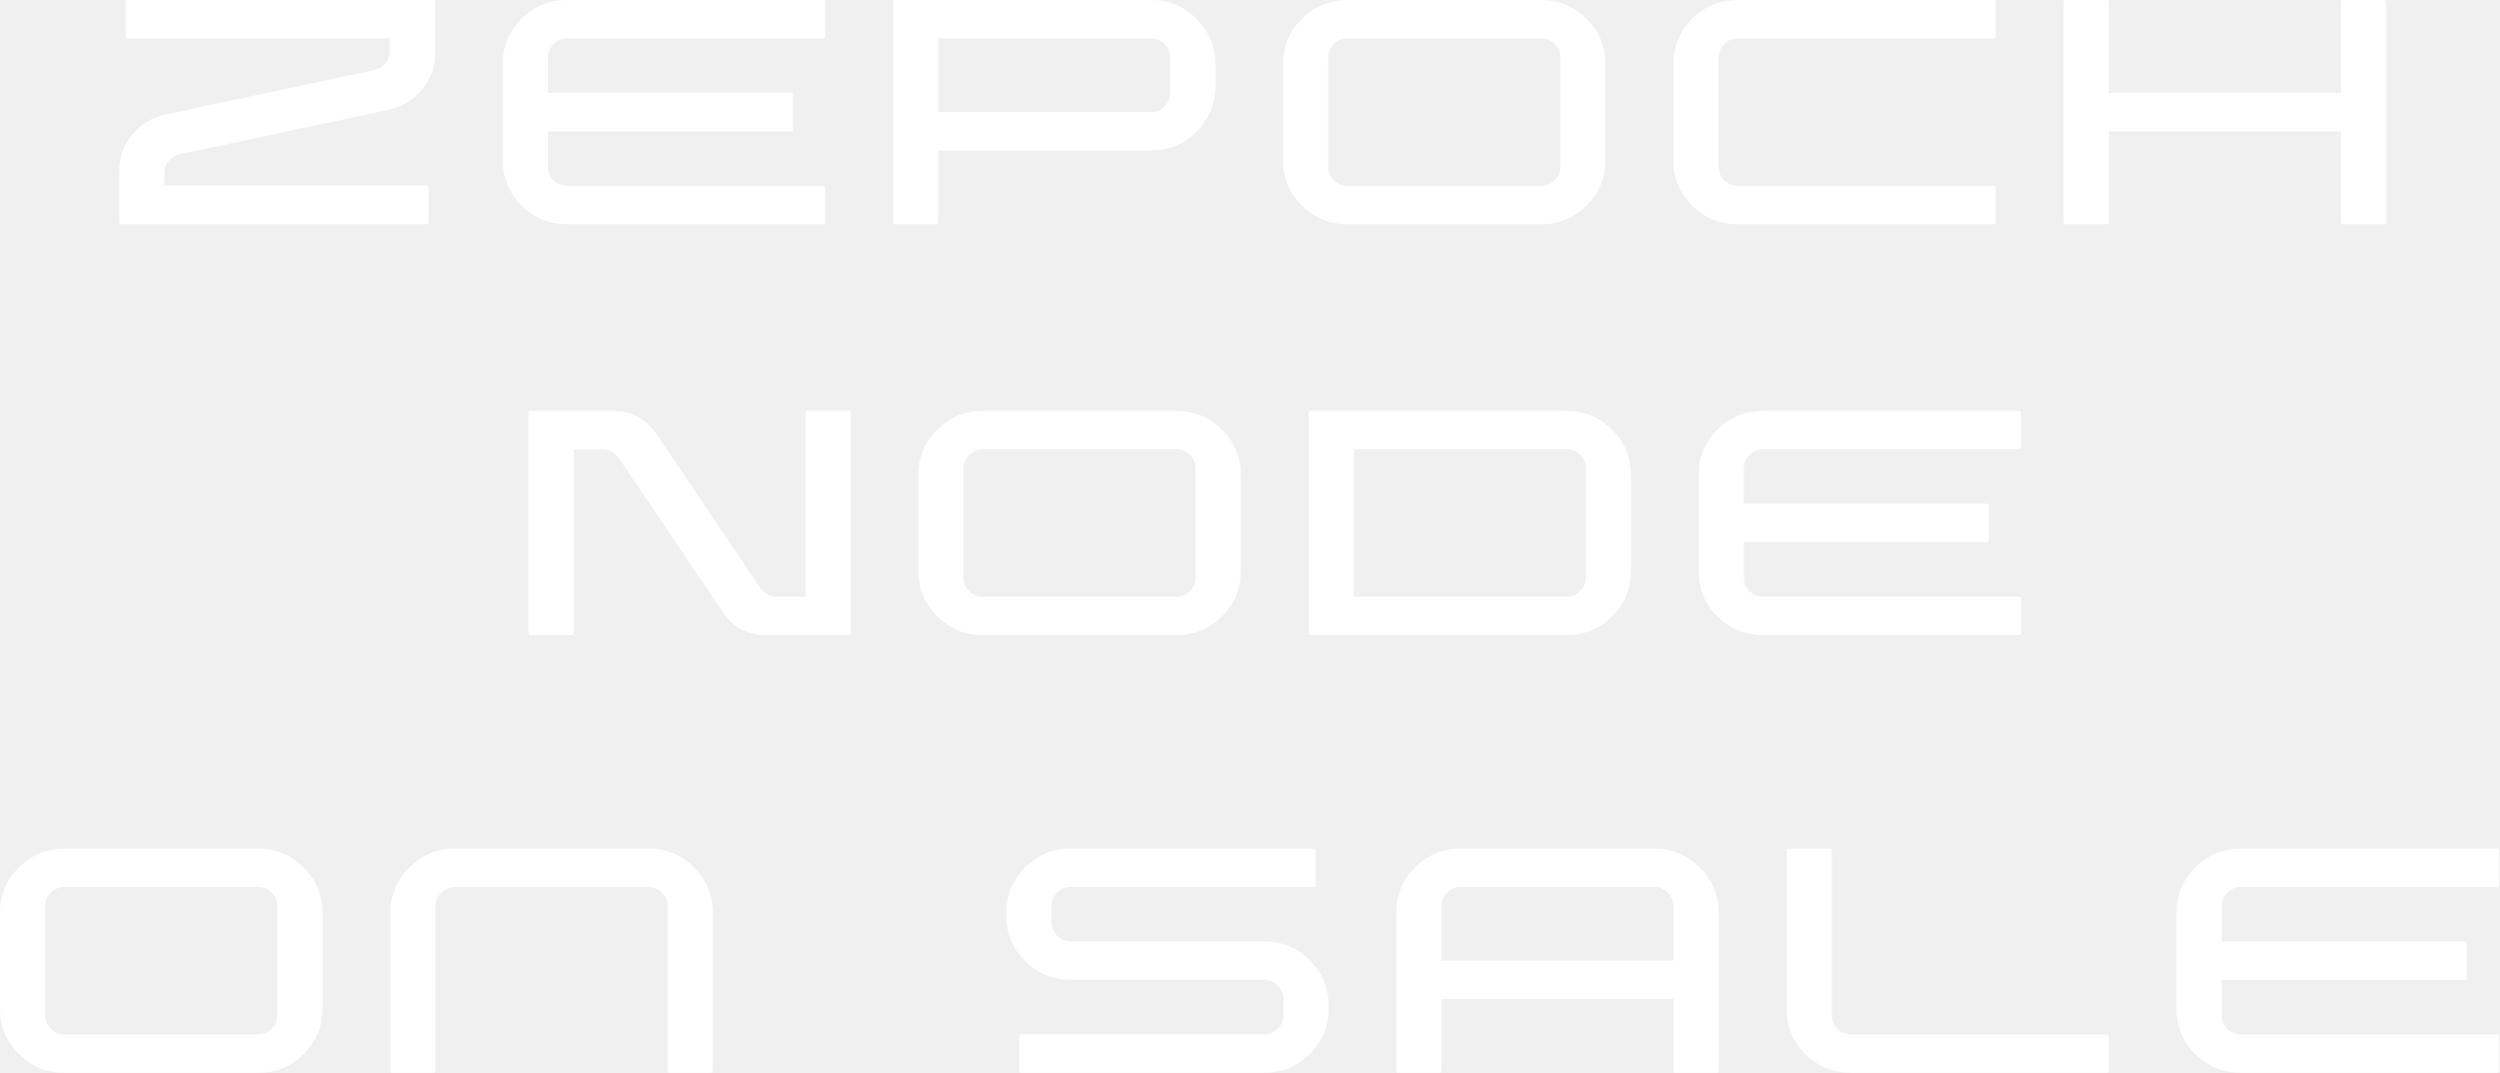
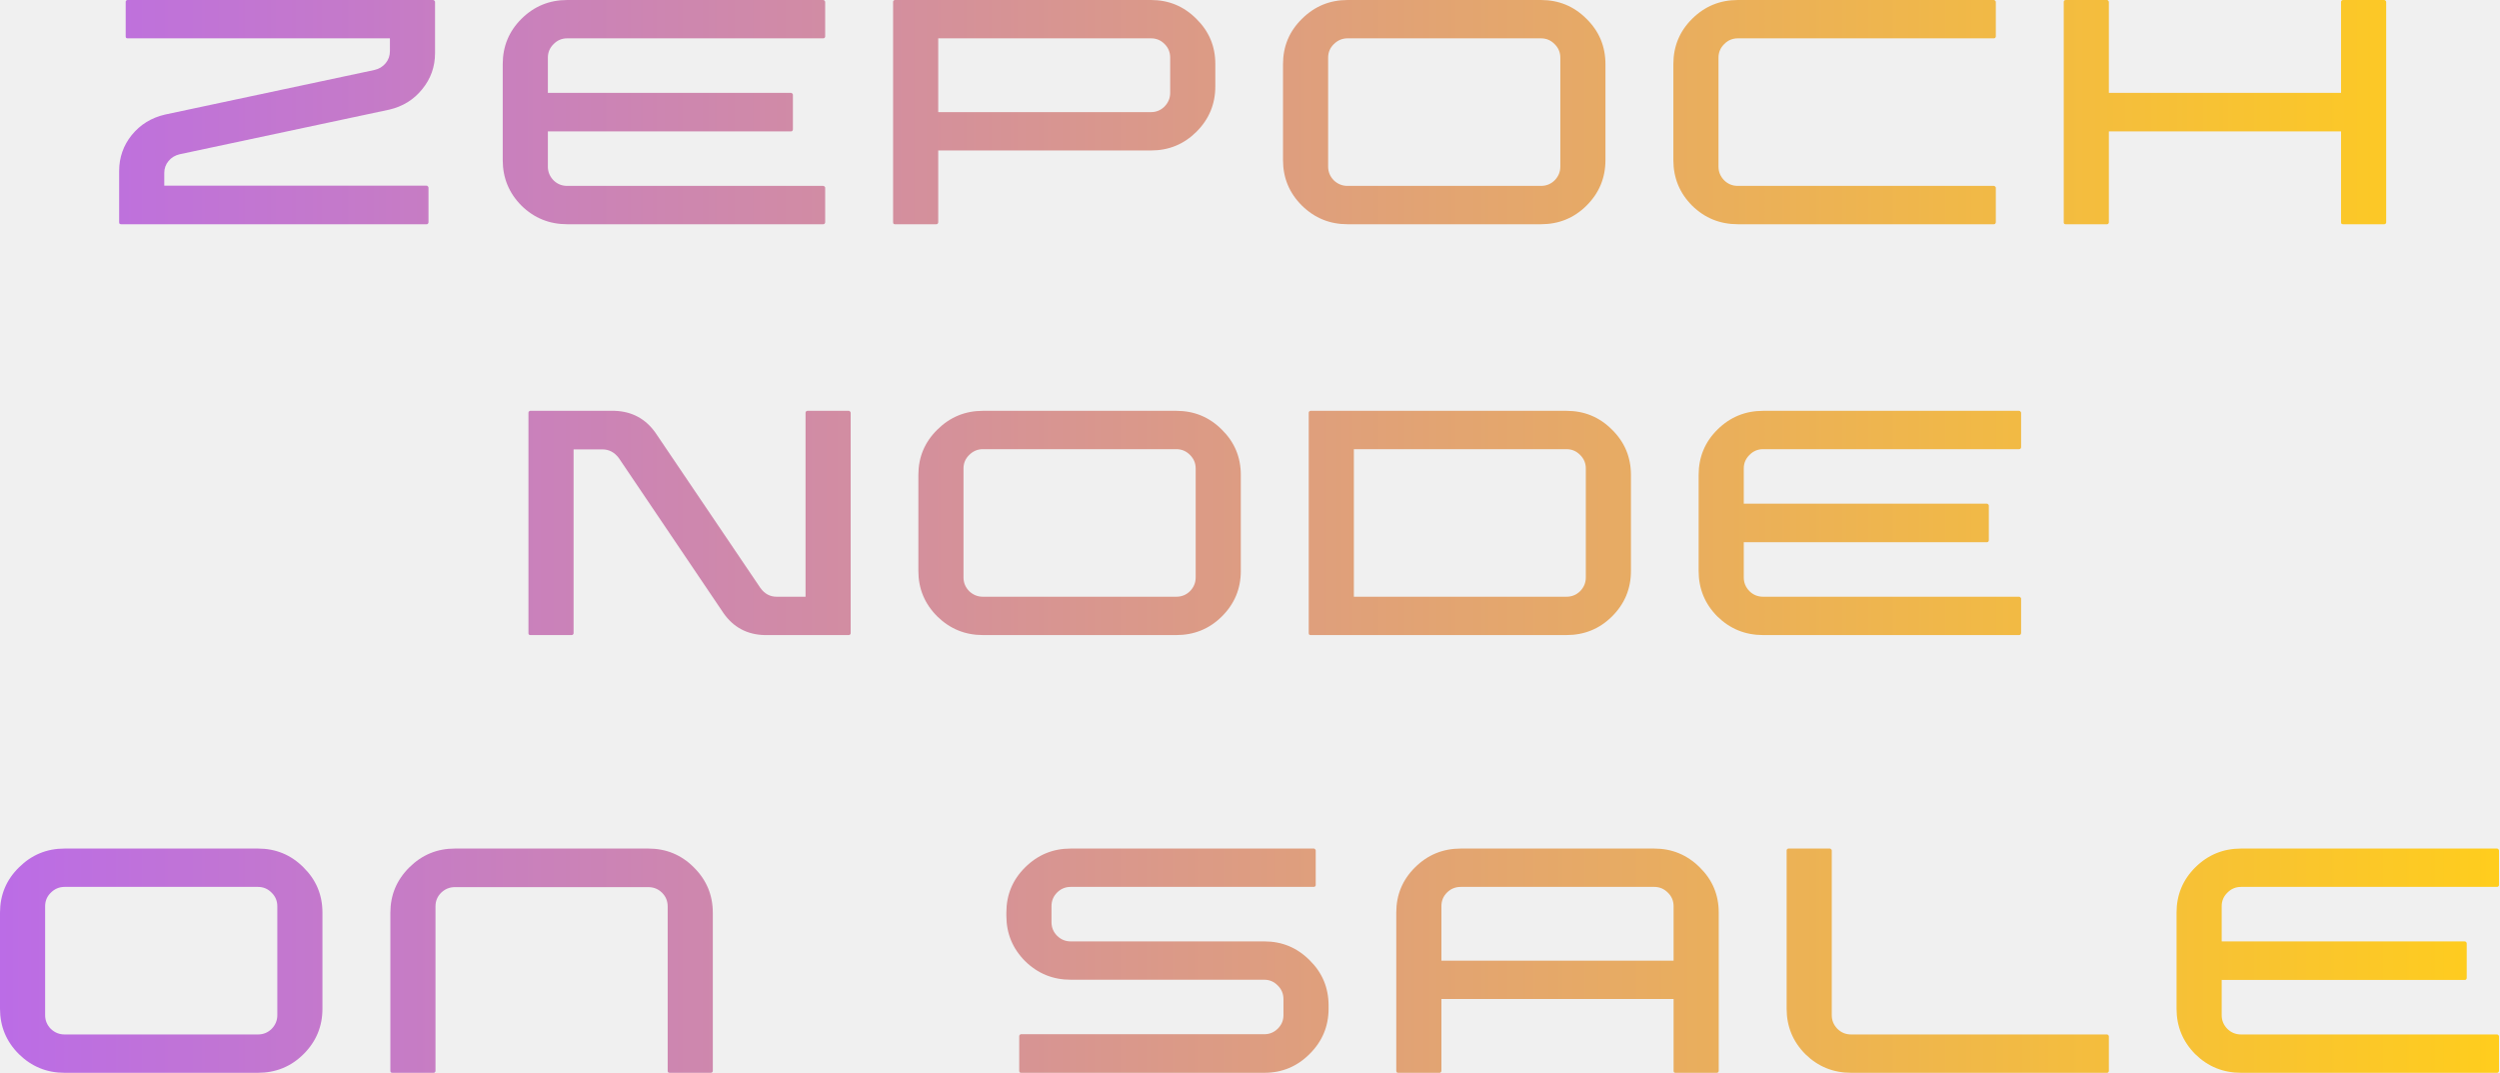
<svg xmlns="http://www.w3.org/2000/svg" width="261" height="112" viewBox="0 0 261 112" fill="none">
-   <path d="M45.436 0.187C45.436 0.14 45.413 0.101 45.366 0.07C45.334 0.023 45.287 0 45.224 0H13.315C13.268 0 13.221 0.023 13.174 0.07C13.142 0.101 13.127 0.14 13.127 0.187V3.816C13.127 3.863 13.142 3.91 13.174 3.957C13.221 3.988 13.268 4.003 13.315 4.003H40.723V5.338C40.723 5.822 40.574 6.243 40.275 6.602C39.977 6.961 39.592 7.195 39.12 7.304L17.227 11.963C15.813 12.291 14.658 13.001 13.763 14.094C12.883 15.186 12.443 16.443 12.443 17.863V23.201C12.443 23.263 12.459 23.318 12.49 23.364C12.537 23.396 12.592 23.411 12.655 23.411H44.564C44.612 23.411 44.651 23.396 44.682 23.364C44.729 23.318 44.753 23.263 44.753 23.201V19.595C44.753 19.533 44.729 19.486 44.682 19.455C44.651 19.408 44.612 19.385 44.564 19.385H17.157V18.05C17.157 17.582 17.306 17.168 17.604 16.809C17.903 16.45 18.288 16.216 18.759 16.107L40.652 11.448C42.066 11.12 43.213 10.41 44.093 9.318C44.989 8.225 45.436 6.969 45.436 5.548V0.187Z" fill="white" />
-   <path d="M57.22 6.017C57.22 5.47 57.416 5.002 57.809 4.612C58.202 4.206 58.681 4.003 59.246 4.003H85.971C86.034 4.003 86.081 3.988 86.112 3.957C86.159 3.91 86.183 3.863 86.183 3.816V0.211C86.183 0.148 86.159 0.101 86.112 0.07C86.081 0.023 86.034 0 85.971 0H59.246C57.377 0 55.782 0.656 54.462 1.967C53.158 3.262 52.506 4.838 52.506 6.696V16.716C52.506 18.573 53.158 20.157 54.462 21.468C55.782 22.764 57.377 23.411 59.246 23.411H85.971C86.034 23.411 86.081 23.396 86.112 23.364C86.159 23.318 86.183 23.263 86.183 23.201V19.595C86.183 19.549 86.159 19.509 86.112 19.478C86.081 19.431 86.034 19.408 85.971 19.408H59.246C58.681 19.408 58.202 19.213 57.809 18.823C57.416 18.417 57.22 17.941 57.22 17.395V13.719H82.601C82.664 13.719 82.711 13.704 82.742 13.672C82.789 13.625 82.813 13.571 82.813 13.508V9.903C82.813 9.841 82.789 9.794 82.742 9.763C82.711 9.716 82.664 9.692 82.601 9.692H57.22V6.017Z" fill="white" />
-   <path d="M93.277 0.187C93.277 0.14 93.292 0.101 93.324 0.07C93.371 0.023 93.418 0 93.465 0H120.213C122.067 0 123.646 0.656 124.95 1.967C126.27 3.262 126.93 4.831 126.93 6.672V9.013C126.93 10.871 126.27 12.455 124.95 13.766C123.646 15.061 122.067 15.709 120.213 15.709H97.99V23.201C97.99 23.263 97.966 23.318 97.919 23.364C97.888 23.396 97.841 23.411 97.778 23.411H93.465C93.418 23.411 93.371 23.396 93.324 23.364C93.292 23.318 93.277 23.263 93.277 23.201V0.187ZM120.213 11.706C120.763 11.706 121.234 11.511 121.627 11.12C122.02 10.715 122.216 10.239 122.216 9.692V6.017C122.216 5.455 122.02 4.979 121.627 4.589C121.234 4.198 120.763 4.003 120.213 4.003H97.99V11.706H120.213Z" fill="white" />
-   <path d="M160.936 0C162.806 0 164.393 0.656 165.697 1.967C167.016 3.262 167.676 4.838 167.676 6.696V16.716C167.676 18.573 167.016 20.157 165.697 21.468C164.393 22.764 162.806 23.411 160.936 23.411H140.74C138.886 23.411 137.299 22.764 135.979 21.468C134.66 20.157 134 18.573 134 16.716V6.696C134 4.838 134.66 3.262 135.979 1.967C137.299 0.656 138.886 0 140.74 0H160.936ZM162.963 6.017C162.963 5.47 162.767 5.002 162.374 4.612C161.981 4.206 161.502 4.003 160.936 4.003H140.74C140.19 4.003 139.711 4.206 139.302 4.612C138.909 5.002 138.713 5.47 138.713 6.017V17.395C138.713 17.941 138.909 18.417 139.302 18.823C139.711 19.213 140.19 19.408 140.74 19.408H160.936C161.502 19.408 161.981 19.213 162.374 18.823C162.767 18.417 162.963 17.941 162.963 17.395V6.017Z" fill="white" />
-   <path d="M181.51 19.408C180.944 19.408 180.465 19.213 180.072 18.823C179.68 18.417 179.483 17.941 179.483 17.395V6.017C179.483 5.47 179.68 5.002 180.072 4.612C180.465 4.206 180.944 4.003 181.51 4.003H208.234C208.297 4.003 208.344 3.988 208.376 3.957C208.423 3.91 208.446 3.863 208.446 3.816V0.211C208.446 0.148 208.423 0.101 208.376 0.07C208.344 0.023 208.297 0 208.234 0H181.51C179.64 0 178.046 0.656 176.726 1.967C175.422 3.262 174.77 4.838 174.77 6.696V16.716C174.77 18.573 175.422 20.157 176.726 21.468C178.046 22.764 179.64 23.411 181.51 23.411H208.234C208.297 23.411 208.344 23.396 208.376 23.364C208.423 23.318 208.446 23.263 208.446 23.201V19.595C208.446 19.549 208.423 19.509 208.376 19.478C208.344 19.431 208.297 19.408 208.234 19.408H181.51Z" fill="white" />
-   <path d="M249.217 0.211C249.217 0.148 249.193 0.101 249.146 0.07C249.115 0.023 249.067 0 249.005 0H244.715C244.653 0 244.598 0.023 244.551 0.07C244.519 0.101 244.503 0.148 244.503 0.211V9.692H220.253V0.211C220.253 0.148 220.23 0.101 220.183 0.07C220.151 0.023 220.112 0 220.065 0H215.752C215.689 0 215.634 0.023 215.587 0.07C215.556 0.101 215.54 0.148 215.54 0.211V23.224C215.54 23.271 215.556 23.318 215.587 23.364C215.634 23.396 215.689 23.411 215.752 23.411H220.065C220.112 23.411 220.151 23.396 220.183 23.364C220.23 23.318 220.253 23.271 220.253 23.224V13.719H244.503V23.224C244.503 23.271 244.519 23.318 244.551 23.364C244.598 23.396 244.653 23.411 244.715 23.411H249.005C249.067 23.411 249.115 23.396 249.146 23.364C249.193 23.318 249.217 23.271 249.217 23.224V0.211Z" fill="white" />
-   <path d="M84.133 43.1C84.133 43.038 84.148 42.991 84.18 42.96C84.227 42.913 84.282 42.89 84.345 42.89H88.657C88.705 42.89 88.744 42.913 88.775 42.96C88.823 42.991 88.846 43.038 88.846 43.1V66.114C88.846 66.16 88.823 66.207 88.775 66.254C88.744 66.285 88.705 66.301 88.657 66.301H79.844C78.037 66.254 76.615 65.497 75.578 64.03L64.62 47.806C64.164 47.213 63.598 46.916 62.923 46.916H59.906V66.114C59.906 66.16 59.883 66.207 59.836 66.254C59.804 66.285 59.757 66.301 59.694 66.301H55.382C55.334 66.301 55.287 66.285 55.24 66.254C55.209 66.207 55.193 66.16 55.193 66.114V43.1C55.193 43.038 55.209 42.991 55.24 42.96C55.287 42.913 55.334 42.89 55.382 42.89H64.195C66.002 42.952 67.424 43.717 68.461 45.184L79.419 61.385C79.859 61.993 80.425 62.298 81.116 62.298H84.133V43.1Z" fill="white" />
-   <path d="M122.853 42.89C124.722 42.89 126.309 43.545 127.613 44.856C128.933 46.152 129.593 47.728 129.593 49.585V59.605C129.593 61.463 128.933 63.047 127.613 64.358C126.309 65.653 124.722 66.301 122.853 66.301H102.656C100.802 66.301 99.215 65.653 97.896 64.358C96.576 63.047 95.916 61.463 95.916 59.605V49.585C95.916 47.728 96.576 46.152 97.896 44.856C99.215 43.545 100.802 42.89 102.656 42.89H122.853ZM124.879 48.906C124.879 48.36 124.683 47.892 124.29 47.502C123.897 47.096 123.418 46.893 122.853 46.893H102.656C102.106 46.893 101.627 47.096 101.219 47.502C100.826 47.892 100.629 48.36 100.629 48.906V60.284C100.629 60.831 100.826 61.307 101.219 61.712C101.627 62.103 102.106 62.298 102.656 62.298H122.853C123.418 62.298 123.897 62.103 124.29 61.712C124.683 61.307 124.879 60.831 124.879 60.284V48.906Z" fill="white" />
-   <path d="M163.599 42.89C165.469 42.89 167.056 43.545 168.36 44.856C169.679 46.152 170.339 47.728 170.339 49.585V59.605C170.339 61.463 169.679 63.047 168.36 64.358C167.056 65.653 165.469 66.301 163.599 66.301H136.875C136.828 66.301 136.78 66.285 136.733 66.254C136.702 66.207 136.686 66.153 136.686 66.09V43.1C136.686 43.038 136.702 42.991 136.733 42.96C136.78 42.913 136.828 42.89 136.875 42.89H163.599ZM165.626 48.906C165.626 48.36 165.43 47.892 165.037 47.502C164.644 47.096 164.165 46.893 163.599 46.893H141.4V62.298H163.599C164.165 62.298 164.644 62.103 165.037 61.712C165.43 61.307 165.626 60.831 165.626 60.284V48.906Z" fill="white" />
-   <path d="M182.123 48.906C182.123 48.36 182.319 47.892 182.712 47.502C183.105 47.096 183.584 46.893 184.149 46.893H210.874C210.937 46.893 210.984 46.877 211.015 46.846C211.062 46.799 211.086 46.752 211.086 46.706V43.1C211.086 43.038 211.062 42.991 211.015 42.96C210.984 42.913 210.937 42.89 210.874 42.89H184.149C182.28 42.89 180.685 43.545 179.365 44.856C178.061 46.152 177.409 47.728 177.409 49.585V59.605C177.409 61.463 178.061 63.047 179.365 64.358C180.685 65.653 182.28 66.301 184.149 66.301H210.874C210.937 66.301 210.984 66.285 211.015 66.254C211.062 66.207 211.086 66.153 211.086 66.09V62.485C211.086 62.438 211.062 62.399 211.015 62.368C210.984 62.321 210.937 62.298 210.874 62.298H184.149C183.584 62.298 183.105 62.103 182.712 61.712C182.319 61.307 182.123 60.831 182.123 60.284V56.609H207.504C207.567 56.609 207.614 56.593 207.645 56.562C207.692 56.515 207.716 56.46 207.716 56.398V52.793C207.716 52.73 207.692 52.683 207.645 52.652C207.614 52.605 207.567 52.582 207.504 52.582H182.123V48.906Z" fill="white" />
-   <path d="M26.937 88.589C28.806 88.589 30.393 89.244 31.697 90.555C33.017 91.851 33.677 93.427 33.677 95.284V105.304C33.677 107.162 33.017 108.746 31.697 110.057C30.393 111.352 28.806 112 26.937 112H6.74C4.886 112 3.299 111.352 1.98 110.057C0.66 108.746 0 107.162 0 105.304V95.284C0 93.427 0.66 91.851 1.98 90.555C3.299 89.244 4.886 88.589 6.74 88.589H26.937ZM28.963 94.605C28.963 94.059 28.767 93.591 28.374 93.201C27.981 92.795 27.502 92.592 26.937 92.592H6.74C6.19 92.592 5.711 92.795 5.302 93.201C4.91 93.591 4.713 94.059 4.713 94.605V105.983C4.713 106.53 4.91 107.006 5.302 107.411C5.711 107.802 6.19 107.997 6.74 107.997H26.937C27.502 107.997 27.981 107.802 28.374 107.411C28.767 107.006 28.963 106.53 28.963 105.983V94.605Z" fill="white" />
-   <path d="M40.77 111.813C40.77 111.86 40.786 111.906 40.817 111.953C40.864 111.984 40.919 112 40.982 112H45.295C45.342 112 45.381 111.984 45.413 111.953C45.46 111.906 45.483 111.86 45.483 111.813V94.629C45.483 94.067 45.68 93.591 46.073 93.201C46.481 92.811 46.96 92.615 47.51 92.615H67.707C68.272 92.615 68.752 92.811 69.144 93.201C69.537 93.591 69.734 94.067 69.734 94.629V111.813C69.734 111.86 69.749 111.906 69.781 111.953C69.828 111.984 69.883 112 69.946 112H74.235C74.298 112 74.345 111.984 74.376 111.953C74.423 111.906 74.447 111.86 74.447 111.813V95.284C74.447 93.443 73.787 91.866 72.467 90.555C71.163 89.244 69.576 88.589 67.707 88.589H47.51C45.656 88.589 44.069 89.244 42.75 90.555C41.43 91.866 40.77 93.443 40.77 95.284V111.813Z" fill="white" />
-   <path d="M109.82 94.605C109.82 94.043 110.017 93.567 110.409 93.177C110.802 92.787 111.274 92.592 111.823 92.592H137.228C137.275 92.592 137.315 92.576 137.346 92.545C137.393 92.498 137.417 92.451 137.417 92.405V88.776C137.417 88.729 137.393 88.69 137.346 88.659C137.315 88.612 137.275 88.589 137.228 88.589H111.823C109.97 88.589 108.383 89.244 107.063 90.555C105.759 91.851 105.107 93.419 105.107 95.261V95.612C105.107 97.454 105.759 99.03 107.063 100.341C108.383 101.637 109.97 102.284 111.823 102.284H132.044C132.593 102.284 133.065 102.487 133.458 102.893C133.85 103.283 134.047 103.751 134.047 104.298V105.983C134.047 106.53 133.85 106.998 133.458 107.388C133.065 107.778 132.593 107.973 132.044 107.973H106.639C106.592 107.973 106.545 107.997 106.497 108.043C106.466 108.075 106.45 108.122 106.45 108.184V111.789C106.45 111.852 106.466 111.906 106.497 111.953C106.545 111.984 106.592 112 106.639 112H132.044C133.898 112 135.476 111.344 136.78 110.033C138.1 108.722 138.76 107.146 138.76 105.304V104.977C138.76 103.119 138.1 101.543 136.78 100.247C135.476 98.936 133.898 98.281 132.044 98.281H111.823C111.274 98.281 110.802 98.086 110.409 97.696C110.017 97.305 109.82 96.829 109.82 96.268V94.605Z" fill="white" />
-   <path d="M145.83 95.261C145.83 93.419 146.482 91.851 147.786 90.555C149.106 89.244 150.7 88.589 152.57 88.589H172.767C174.621 88.589 176.207 89.244 177.527 90.555C178.847 91.851 179.507 93.419 179.507 95.261V111.789C179.507 111.852 179.483 111.906 179.436 111.953C179.405 111.984 179.357 112 179.295 112H174.982C174.935 112 174.888 111.984 174.841 111.953C174.809 111.906 174.793 111.852 174.793 111.789V104.298H150.543V111.789C150.543 111.852 150.52 111.906 150.473 111.953C150.441 111.984 150.402 112 150.355 112H146.042C145.979 112 145.924 111.984 145.877 111.953C145.846 111.906 145.83 111.852 145.83 111.789V95.261ZM174.793 100.294V94.605C174.793 94.043 174.589 93.567 174.181 93.177C173.788 92.787 173.317 92.592 172.767 92.592H152.57C152.005 92.592 151.525 92.787 151.133 93.177C150.74 93.567 150.543 94.043 150.543 94.605V100.294H174.793Z" fill="white" />
-   <path d="M220.253 108.184C220.253 108.137 220.23 108.098 220.183 108.067C220.151 108.02 220.112 107.997 220.065 107.997H193.34C192.775 107.997 192.296 107.802 191.903 107.411C191.51 107.006 191.314 106.53 191.314 105.983V88.799C191.314 88.737 191.29 88.69 191.243 88.659C191.211 88.612 191.164 88.589 191.101 88.589H186.789C186.742 88.589 186.695 88.612 186.647 88.659C186.616 88.69 186.6 88.737 186.6 88.799V105.304C186.6 107.162 187.252 108.746 188.556 110.057C189.876 111.352 191.471 112 193.34 112H220.065C220.112 112 220.151 111.984 220.183 111.953C220.23 111.906 220.253 111.86 220.253 111.813V108.184Z" fill="white" />
-   <path d="M232.037 94.605C232.037 94.059 232.233 93.591 232.626 93.201C233.019 92.795 233.498 92.592 234.063 92.592H260.788C260.851 92.592 260.898 92.576 260.929 92.545C260.976 92.498 261 92.451 261 92.405V88.799C261 88.737 260.976 88.69 260.929 88.659C260.898 88.612 260.851 88.589 260.788 88.589H234.063C232.194 88.589 230.599 89.244 229.279 90.555C227.975 91.851 227.323 93.427 227.323 95.284V105.304C227.323 107.162 227.975 108.746 229.279 110.057C230.599 111.352 232.194 112 234.063 112H260.788C260.851 112 260.898 111.984 260.929 111.953C260.976 111.906 261 111.852 261 111.789V108.184C261 108.137 260.976 108.098 260.929 108.067C260.898 108.02 260.851 107.997 260.788 107.997H234.063C233.498 107.997 233.019 107.802 232.626 107.411C232.233 107.006 232.037 106.53 232.037 105.983V102.308H257.418C257.481 102.308 257.528 102.292 257.559 102.261C257.606 102.214 257.63 102.159 257.63 102.097V98.492C257.63 98.429 257.606 98.382 257.559 98.351C257.528 98.304 257.481 98.281 257.418 98.281H232.037V94.605Z" fill="white" />
+   <path d="M45.436 0.187C45.436 0.14 45.413 0.101 45.366 0.07C45.334 0.023 45.287 0 45.224 0H13.315C13.268 0 13.221 0.023 13.174 0.07C13.142 0.101 13.127 0.14 13.127 0.187V3.816C13.127 3.863 13.142 3.91 13.174 3.957C13.221 3.988 13.268 4.003 13.315 4.003H40.723V5.338C40.723 5.822 40.574 6.243 40.275 6.602C39.977 6.961 39.592 7.195 39.12 7.304L17.227 11.963C15.813 12.291 14.658 13.001 13.763 14.094C12.883 15.186 12.443 16.443 12.443 17.863V23.201C12.443 23.263 12.459 23.318 12.49 23.364C12.537 23.396 12.592 23.411 12.655 23.411H44.564C44.612 23.411 44.651 23.396 44.682 23.364C44.729 23.318 44.753 23.263 44.753 23.201V19.595C44.753 19.533 44.729 19.486 44.682 19.455C44.651 19.408 44.612 19.385 44.564 19.385H17.157V18.05C17.157 17.582 17.306 17.168 17.604 16.809C17.903 16.45 18.288 16.216 18.759 16.107L40.652 11.448C42.066 11.12 43.213 10.41 44.093 9.318C44.989 8.225 45.436 6.969 45.436 5.548V0.187Z" fill="url(#paint0_linear_227_1312)" />
+   <path d="M57.22 6.017C57.22 5.47 57.416 5.002 57.809 4.612C58.202 4.206 58.681 4.003 59.246 4.003H85.971C86.034 4.003 86.081 3.988 86.112 3.957C86.159 3.91 86.183 3.863 86.183 3.816V0.211C86.183 0.148 86.159 0.101 86.112 0.07C86.081 0.023 86.034 0 85.971 0H59.246C57.377 0 55.782 0.656 54.462 1.967C53.158 3.262 52.506 4.838 52.506 6.696V16.716C52.506 18.573 53.158 20.157 54.462 21.468C55.782 22.764 57.377 23.411 59.246 23.411H85.971C86.034 23.411 86.081 23.396 86.112 23.364C86.159 23.318 86.183 23.263 86.183 23.201V19.595C86.183 19.549 86.159 19.509 86.112 19.478C86.081 19.431 86.034 19.408 85.971 19.408H59.246C58.681 19.408 58.202 19.213 57.809 18.823C57.416 18.417 57.22 17.941 57.22 17.395V13.719H82.601C82.664 13.719 82.711 13.704 82.742 13.672C82.789 13.625 82.813 13.571 82.813 13.508V9.903C82.813 9.841 82.789 9.794 82.742 9.763C82.711 9.716 82.664 9.692 82.601 9.692H57.22V6.017Z" fill="url(#paint1_linear_227_1312)" />
+   <path d="M93.277 0.187C93.277 0.14 93.292 0.101 93.324 0.07C93.371 0.023 93.418 0 93.465 0H120.213C122.067 0 123.646 0.656 124.95 1.967C126.27 3.262 126.93 4.831 126.93 6.672V9.013C126.93 10.871 126.27 12.455 124.95 13.766C123.646 15.061 122.067 15.709 120.213 15.709H97.99V23.201C97.99 23.263 97.966 23.318 97.919 23.364C97.888 23.396 97.841 23.411 97.778 23.411H93.465C93.418 23.411 93.371 23.396 93.324 23.364C93.292 23.318 93.277 23.263 93.277 23.201V0.187ZM120.213 11.706C120.763 11.706 121.234 11.511 121.627 11.12C122.02 10.715 122.216 10.239 122.216 9.692V6.017C122.216 5.455 122.02 4.979 121.627 4.589C121.234 4.198 120.763 4.003 120.213 4.003H97.99V11.706H120.213Z" fill="url(#paint2_linear_227_1312)" />
+   <path d="M160.936 0C162.806 0 164.393 0.656 165.697 1.967C167.016 3.262 167.676 4.838 167.676 6.696V16.716C167.676 18.573 167.016 20.157 165.697 21.468C164.393 22.764 162.806 23.411 160.936 23.411H140.74C138.886 23.411 137.299 22.764 135.979 21.468C134.659 20.157 134 18.573 134 16.716V6.696C134 4.838 134.659 3.262 135.979 1.967C137.299 0.656 138.886 0 140.74 0H160.936ZM162.963 6.017C162.963 5.47 162.767 5.002 162.374 4.612C161.981 4.206 161.502 4.003 160.936 4.003H140.74C140.19 4.003 139.711 4.206 139.302 4.612C138.909 5.002 138.713 5.47 138.713 6.017V17.395C138.713 17.941 138.909 18.417 139.302 18.823C139.711 19.213 140.19 19.408 140.74 19.408H160.936C161.502 19.408 161.981 19.213 162.374 18.823C162.767 18.417 162.963 17.941 162.963 17.395V6.017Z" fill="url(#paint3_linear_227_1312)" />
+   <path d="M181.51 19.408C180.944 19.408 180.465 19.213 180.072 18.823C179.68 18.417 179.483 17.941 179.483 17.395V6.017C179.483 5.47 179.68 5.002 180.072 4.612C180.465 4.206 180.944 4.003 181.51 4.003H208.234C208.297 4.003 208.344 3.988 208.376 3.957C208.423 3.91 208.446 3.863 208.446 3.816V0.211C208.446 0.148 208.423 0.101 208.376 0.07C208.344 0.023 208.297 0 208.234 0H181.51C179.64 0 178.046 0.656 176.726 1.967C175.422 3.262 174.77 4.838 174.77 6.696V16.716C174.77 18.573 175.422 20.157 176.726 21.468C178.046 22.764 179.64 23.411 181.51 23.411H208.234C208.297 23.411 208.344 23.396 208.376 23.364C208.423 23.318 208.446 23.263 208.446 23.201V19.595C208.446 19.549 208.423 19.509 208.376 19.478C208.344 19.431 208.297 19.408 208.234 19.408H181.51Z" fill="url(#paint4_linear_227_1312)" />
+   <path d="M249.217 0.211C249.217 0.148 249.193 0.101 249.146 0.07C249.115 0.023 249.067 0 249.005 0H244.715C244.653 0 244.598 0.023 244.551 0.07C244.519 0.101 244.503 0.148 244.503 0.211V9.692H220.253V0.211C220.253 0.148 220.23 0.101 220.183 0.07C220.151 0.023 220.112 0 220.065 0H215.752C215.689 0 215.634 0.023 215.587 0.07C215.556 0.101 215.54 0.148 215.54 0.211V23.224C215.54 23.271 215.556 23.318 215.587 23.364C215.634 23.396 215.689 23.411 215.752 23.411H220.065C220.112 23.411 220.151 23.396 220.183 23.364C220.23 23.318 220.253 23.271 220.253 23.224V13.719H244.503V23.224C244.503 23.271 244.519 23.318 244.551 23.364C244.598 23.396 244.653 23.411 244.715 23.411H249.005C249.067 23.411 249.115 23.396 249.146 23.364C249.193 23.318 249.217 23.271 249.217 23.224V0.211Z" fill="url(#paint5_linear_227_1312)" />
+   <path d="M84.133 43.1C84.133 43.038 84.148 42.991 84.18 42.96C84.227 42.913 84.282 42.89 84.345 42.89H88.657C88.705 42.89 88.744 42.913 88.775 42.96C88.823 42.991 88.846 43.038 88.846 43.1V66.114C88.846 66.16 88.823 66.207 88.775 66.254C88.744 66.285 88.705 66.301 88.657 66.301H79.844C78.037 66.254 76.615 65.497 75.578 64.03L64.62 47.806C64.164 47.213 63.598 46.916 62.923 46.916H59.906V66.114C59.906 66.16 59.883 66.207 59.836 66.254C59.804 66.285 59.757 66.301 59.694 66.301H55.382C55.334 66.301 55.287 66.285 55.24 66.254C55.209 66.207 55.193 66.16 55.193 66.114V43.1C55.193 43.038 55.209 42.991 55.24 42.96C55.287 42.913 55.334 42.89 55.382 42.89H64.195C66.002 42.952 67.424 43.717 68.461 45.184L79.419 61.385C79.859 61.993 80.425 62.298 81.116 62.298H84.133V43.1Z" fill="url(#paint6_linear_227_1312)" />
+   <path d="M122.853 42.89C124.722 42.89 126.309 43.545 127.613 44.856C128.933 46.152 129.593 47.728 129.593 49.585V59.605C129.593 61.463 128.933 63.047 127.613 64.358C126.309 65.653 124.722 66.301 122.853 66.301H102.656C100.802 66.301 99.215 65.653 97.896 64.358C96.576 63.047 95.916 61.463 95.916 59.605V49.585C95.916 47.728 96.576 46.152 97.896 44.856C99.215 43.545 100.802 42.89 102.656 42.89H122.853ZM124.879 48.906C124.879 48.36 124.683 47.892 124.29 47.502C123.897 47.096 123.418 46.893 122.853 46.893H102.656C102.106 46.893 101.627 47.096 101.219 47.502C100.826 47.892 100.629 48.36 100.629 48.906V60.284C100.629 60.831 100.826 61.307 101.219 61.712C101.627 62.103 102.106 62.298 102.656 62.298H122.853C123.418 62.298 123.897 62.103 124.29 61.712C124.683 61.307 124.879 60.831 124.879 60.284V48.906Z" fill="url(#paint7_linear_227_1312)" />
+   <path d="M163.599 42.89C165.469 42.89 167.056 43.545 168.36 44.856C169.679 46.152 170.339 47.728 170.339 49.585V59.605C170.339 61.463 169.679 63.047 168.36 64.358C167.056 65.653 165.469 66.301 163.599 66.301H136.875C136.828 66.301 136.78 66.285 136.733 66.254C136.702 66.207 136.686 66.153 136.686 66.09V43.1C136.686 43.038 136.702 42.991 136.733 42.96C136.78 42.913 136.828 42.89 136.875 42.89H163.599ZM165.626 48.906C165.626 48.36 165.43 47.892 165.037 47.502C164.644 47.096 164.165 46.893 163.599 46.893H141.4V62.298H163.599C164.165 62.298 164.644 62.103 165.037 61.712C165.43 61.307 165.626 60.831 165.626 60.284V48.906Z" fill="url(#paint8_linear_227_1312)" />
+   <path d="M182.123 48.906C182.123 48.36 182.319 47.892 182.712 47.502C183.105 47.096 183.584 46.893 184.149 46.893H210.874C210.937 46.893 210.984 46.877 211.015 46.846C211.062 46.799 211.086 46.752 211.086 46.706V43.1C211.086 43.038 211.062 42.991 211.015 42.96C210.984 42.913 210.937 42.89 210.874 42.89H184.149C182.28 42.89 180.685 43.545 179.365 44.856C178.061 46.152 177.409 47.728 177.409 49.585V59.605C177.409 61.463 178.061 63.047 179.365 64.358C180.685 65.653 182.28 66.301 184.149 66.301H210.874C210.937 66.301 210.984 66.285 211.015 66.254C211.062 66.207 211.086 66.153 211.086 66.09V62.485C211.086 62.438 211.062 62.399 211.015 62.368C210.984 62.321 210.937 62.298 210.874 62.298H184.149C183.584 62.298 183.105 62.103 182.712 61.712C182.319 61.307 182.123 60.831 182.123 60.284V56.609H207.504C207.567 56.609 207.614 56.593 207.645 56.562C207.692 56.515 207.716 56.46 207.716 56.398V52.793C207.716 52.73 207.692 52.683 207.645 52.652C207.614 52.605 207.567 52.582 207.504 52.582H182.123V48.906Z" fill="url(#paint9_linear_227_1312)" />
+   <path d="M26.937 88.589C28.806 88.589 30.393 89.244 31.697 90.555C33.017 91.851 33.677 93.427 33.677 95.284V105.304C33.677 107.162 33.017 108.746 31.697 110.057C30.393 111.352 28.806 112 26.937 112H6.74C4.886 112 3.299 111.352 1.98 110.057C0.66 108.746 0 107.162 0 105.304V95.284C0 93.427 0.66 91.851 1.98 90.555C3.299 89.244 4.886 88.589 6.74 88.589H26.937ZM28.963 94.605C28.963 94.059 28.767 93.591 28.374 93.201C27.981 92.795 27.502 92.592 26.937 92.592H6.74C6.19 92.592 5.711 92.795 5.302 93.201C4.91 93.591 4.713 94.059 4.713 94.605V105.983C4.713 106.53 4.91 107.006 5.302 107.411C5.711 107.802 6.19 107.997 6.74 107.997H26.937C27.502 107.997 27.981 107.802 28.374 107.411C28.767 107.006 28.963 106.53 28.963 105.983V94.605Z" fill="url(#paint10_linear_227_1312)" />
+   <path d="M40.77 111.813C40.77 111.86 40.786 111.906 40.817 111.953C40.864 111.984 40.919 112 40.982 112H45.295C45.342 112 45.381 111.984 45.413 111.953C45.46 111.906 45.483 111.86 45.483 111.813V94.629C45.483 94.067 45.68 93.591 46.073 93.201C46.481 92.811 46.96 92.615 47.51 92.615H67.707C68.272 92.615 68.752 92.811 69.144 93.201C69.537 93.591 69.734 94.067 69.734 94.629V111.813C69.734 111.86 69.749 111.906 69.781 111.953C69.828 111.984 69.883 112 69.946 112H74.235C74.298 112 74.345 111.984 74.376 111.953C74.423 111.906 74.447 111.86 74.447 111.813V95.284C74.447 93.443 73.787 91.866 72.467 90.555C71.163 89.244 69.576 88.589 67.707 88.589H47.51C45.656 88.589 44.069 89.244 42.75 90.555C41.43 91.866 40.77 93.443 40.77 95.284V111.813Z" fill="url(#paint11_linear_227_1312)" />
+   <path d="M109.82 94.605C109.82 94.043 110.017 93.567 110.409 93.177C110.802 92.787 111.274 92.592 111.823 92.592H137.228C137.275 92.592 137.315 92.576 137.346 92.545C137.393 92.498 137.417 92.451 137.417 92.405V88.776C137.417 88.729 137.393 88.69 137.346 88.659C137.315 88.612 137.275 88.589 137.228 88.589H111.823C109.97 88.589 108.383 89.244 107.063 90.555C105.759 91.851 105.107 93.419 105.107 95.261V95.612C105.107 97.454 105.759 99.03 107.063 100.341C108.383 101.637 109.97 102.284 111.823 102.284H132.044C132.593 102.284 133.065 102.487 133.458 102.893C133.85 103.283 134.047 103.751 134.047 104.298V105.983C134.047 106.53 133.85 106.998 133.458 107.388C133.065 107.778 132.593 107.973 132.044 107.973H106.639C106.592 107.973 106.545 107.997 106.497 108.043C106.466 108.075 106.45 108.122 106.45 108.184V111.789C106.45 111.852 106.466 111.906 106.497 111.953C106.545 111.984 106.592 112 106.639 112H132.044C133.898 112 135.476 111.344 136.78 110.033C138.1 108.722 138.76 107.146 138.76 105.304V104.977C138.76 103.119 138.1 101.543 136.78 100.247C135.476 98.936 133.898 98.281 132.044 98.281H111.823C111.274 98.281 110.802 98.086 110.409 97.696C110.017 97.305 109.82 96.829 109.82 96.268V94.605Z" fill="url(#paint12_linear_227_1312)" />
+   <path d="M145.83 95.261C145.83 93.419 146.482 91.851 147.786 90.555C149.106 89.244 150.7 88.589 152.57 88.589H172.767C174.621 88.589 176.207 89.244 177.527 90.555C178.847 91.851 179.507 93.419 179.507 95.261V111.789C179.507 111.852 179.483 111.906 179.436 111.953C179.405 111.984 179.357 112 179.295 112H174.982C174.935 112 174.888 111.984 174.841 111.953C174.809 111.906 174.793 111.852 174.793 111.789V104.298H150.543V111.789C150.543 111.852 150.52 111.906 150.473 111.953C150.441 111.984 150.402 112 150.355 112H146.042C145.979 112 145.924 111.984 145.877 111.953C145.846 111.906 145.83 111.852 145.83 111.789V95.261ZM174.793 100.294V94.605C174.793 94.043 174.589 93.567 174.181 93.177C173.788 92.787 173.317 92.592 172.767 92.592H152.57C152.005 92.592 151.525 92.787 151.133 93.177C150.74 93.567 150.543 94.043 150.543 94.605V100.294H174.793Z" fill="url(#paint13_linear_227_1312)" />
+   <path d="M220.253 108.184C220.253 108.137 220.23 108.098 220.183 108.067C220.151 108.02 220.112 107.997 220.065 107.997H193.34C192.775 107.997 192.296 107.802 191.903 107.411C191.51 107.006 191.314 106.53 191.314 105.983V88.799C191.314 88.737 191.29 88.69 191.243 88.659C191.211 88.612 191.164 88.589 191.101 88.589H186.789C186.742 88.589 186.695 88.612 186.647 88.659C186.616 88.69 186.6 88.737 186.6 88.799V105.304C186.6 107.162 187.252 108.746 188.556 110.057C189.876 111.352 191.471 112 193.34 112H220.065C220.112 112 220.151 111.984 220.183 111.953C220.23 111.906 220.253 111.86 220.253 111.813V108.184Z" fill="url(#paint14_linear_227_1312)" />
+   <path d="M232.037 94.605C232.037 94.059 232.233 93.591 232.626 93.201C233.019 92.795 233.498 92.592 234.063 92.592H260.788C260.851 92.592 260.898 92.576 260.929 92.545C260.976 92.498 261 92.451 261 92.405V88.799C261 88.737 260.976 88.69 260.929 88.659C260.898 88.612 260.851 88.589 260.788 88.589H234.063C232.194 88.589 230.599 89.244 229.279 90.555C227.975 91.851 227.323 93.427 227.323 95.284V105.304C227.323 107.162 227.975 108.746 229.279 110.057C230.599 111.352 232.194 112 234.063 112H260.788C260.851 112 260.898 111.984 260.929 111.953C260.976 111.906 261 111.852 261 111.789V108.184C261 108.137 260.976 108.098 260.929 108.067C260.898 108.02 260.851 107.997 260.788 107.997H234.063C233.498 107.997 233.019 107.802 232.626 107.411C232.233 107.006 232.037 106.53 232.037 105.983V102.308H257.418C257.481 102.308 257.528 102.292 257.559 102.261C257.606 102.214 257.63 102.159 257.63 102.097V98.492C257.63 98.429 257.606 98.382 257.559 98.351C257.528 98.304 257.481 98.281 257.418 98.281H232.037V94.605Z" fill="url(#paint15_linear_227_1312)" />
+   <defs>
+     <linearGradient id="paint0_linear_227_1312" x1="0" y1="66.36" x2="261" y2="66.36" gradientUnits="userSpaceOnUse">
+       <stop stop-color="#BB6CE6" />
+       <stop offset="1" stop-color="#FFCD1D" />
+     </linearGradient>
+     <linearGradient id="paint1_linear_227_1312" x1="0" y1="66.36" x2="261" y2="66.36" gradientUnits="userSpaceOnUse">
+       <stop stop-color="#BB6CE6" />
+       <stop offset="1" stop-color="#FFCD1D" />
+     </linearGradient>
+     <linearGradient id="paint2_linear_227_1312" x1="0" y1="66.36" x2="261" y2="66.36" gradientUnits="userSpaceOnUse">
+       <stop stop-color="#BB6CE6" />
+       <stop offset="1" stop-color="#FFCD1D" />
+     </linearGradient>
+     <linearGradient id="paint3_linear_227_1312" x1="0" y1="66.36" x2="261" y2="66.36" gradientUnits="userSpaceOnUse">
+       <stop stop-color="#BB6CE6" />
+       <stop offset="1" stop-color="#FFCD1D" />
+     </linearGradient>
+     <linearGradient id="paint4_linear_227_1312" x1="0" y1="66.36" x2="261" y2="66.36" gradientUnits="userSpaceOnUse">
+       <stop stop-color="#BB6CE6" />
+       <stop offset="1" stop-color="#FFCD1D" />
+     </linearGradient>
+     <linearGradient id="paint5_linear_227_1312" x1="0" y1="66.36" x2="261" y2="66.36" gradientUnits="userSpaceOnUse">
+       <stop stop-color="#BB6CE6" />
+       <stop offset="1" stop-color="#FFCD1D" />
+     </linearGradient>
+     <linearGradient id="paint6_linear_227_1312" x1="0" y1="66.36" x2="261" y2="66.36" gradientUnits="userSpaceOnUse">
+       <stop stop-color="#BB6CE6" />
+       <stop offset="1" stop-color="#FFCD1D" />
+     </linearGradient>
+     <linearGradient id="paint7_linear_227_1312" x1="0" y1="66.36" x2="261" y2="66.36" gradientUnits="userSpaceOnUse">
+       <stop stop-color="#BB6CE6" />
+       <stop offset="1" stop-color="#FFCD1D" />
+     </linearGradient>
+     <linearGradient id="paint8_linear_227_1312" x1="0" y1="66.36" x2="261" y2="66.36" gradientUnits="userSpaceOnUse">
+       <stop stop-color="#BB6CE6" />
+       <stop offset="1" stop-color="#FFCD1D" />
+     </linearGradient>
+     <linearGradient id="paint9_linear_227_1312" x1="0" y1="66.36" x2="261" y2="66.36" gradientUnits="userSpaceOnUse">
+       <stop stop-color="#BB6CE6" />
+       <stop offset="1" stop-color="#FFCD1D" />
+     </linearGradient>
+     <linearGradient id="paint10_linear_227_1312" x1="0" y1="66.36" x2="261" y2="66.36" gradientUnits="userSpaceOnUse">
+       <stop stop-color="#BB6CE6" />
+       <stop offset="1" stop-color="#FFCD1D" />
+     </linearGradient>
+     <linearGradient id="paint11_linear_227_1312" x1="0" y1="66.36" x2="261" y2="66.36" gradientUnits="userSpaceOnUse">
+       <stop stop-color="#BB6CE6" />
+       <stop offset="1" stop-color="#FFCD1D" />
+     </linearGradient>
+     <linearGradient id="paint12_linear_227_1312" x1="0" y1="66.36" x2="261" y2="66.36" gradientUnits="userSpaceOnUse">
+       <stop stop-color="#BB6CE6" />
+       <stop offset="1" stop-color="#FFCD1D" />
+     </linearGradient>
+     <linearGradient id="paint13_linear_227_1312" x1="0" y1="66.36" x2="261" y2="66.36" gradientUnits="userSpaceOnUse">
+       <stop stop-color="#BB6CE6" />
+       <stop offset="1" stop-color="#FFCD1D" />
+     </linearGradient>
+     <linearGradient id="paint14_linear_227_1312" x1="0" y1="66.36" x2="261" y2="66.36" gradientUnits="userSpaceOnUse">
+       <stop stop-color="#BB6CE6" />
+       <stop offset="1" stop-color="#FFCD1D" />
+     </linearGradient>
+     <linearGradient id="paint15_linear_227_1312" x1="0" y1="66.36" x2="261" y2="66.36" gradientUnits="userSpaceOnUse">
+       <stop stop-color="#BB6CE6" />
+       <stop offset="1" stop-color="#FFCD1D" />
+     </linearGradient>
+   </defs>
</svg>
